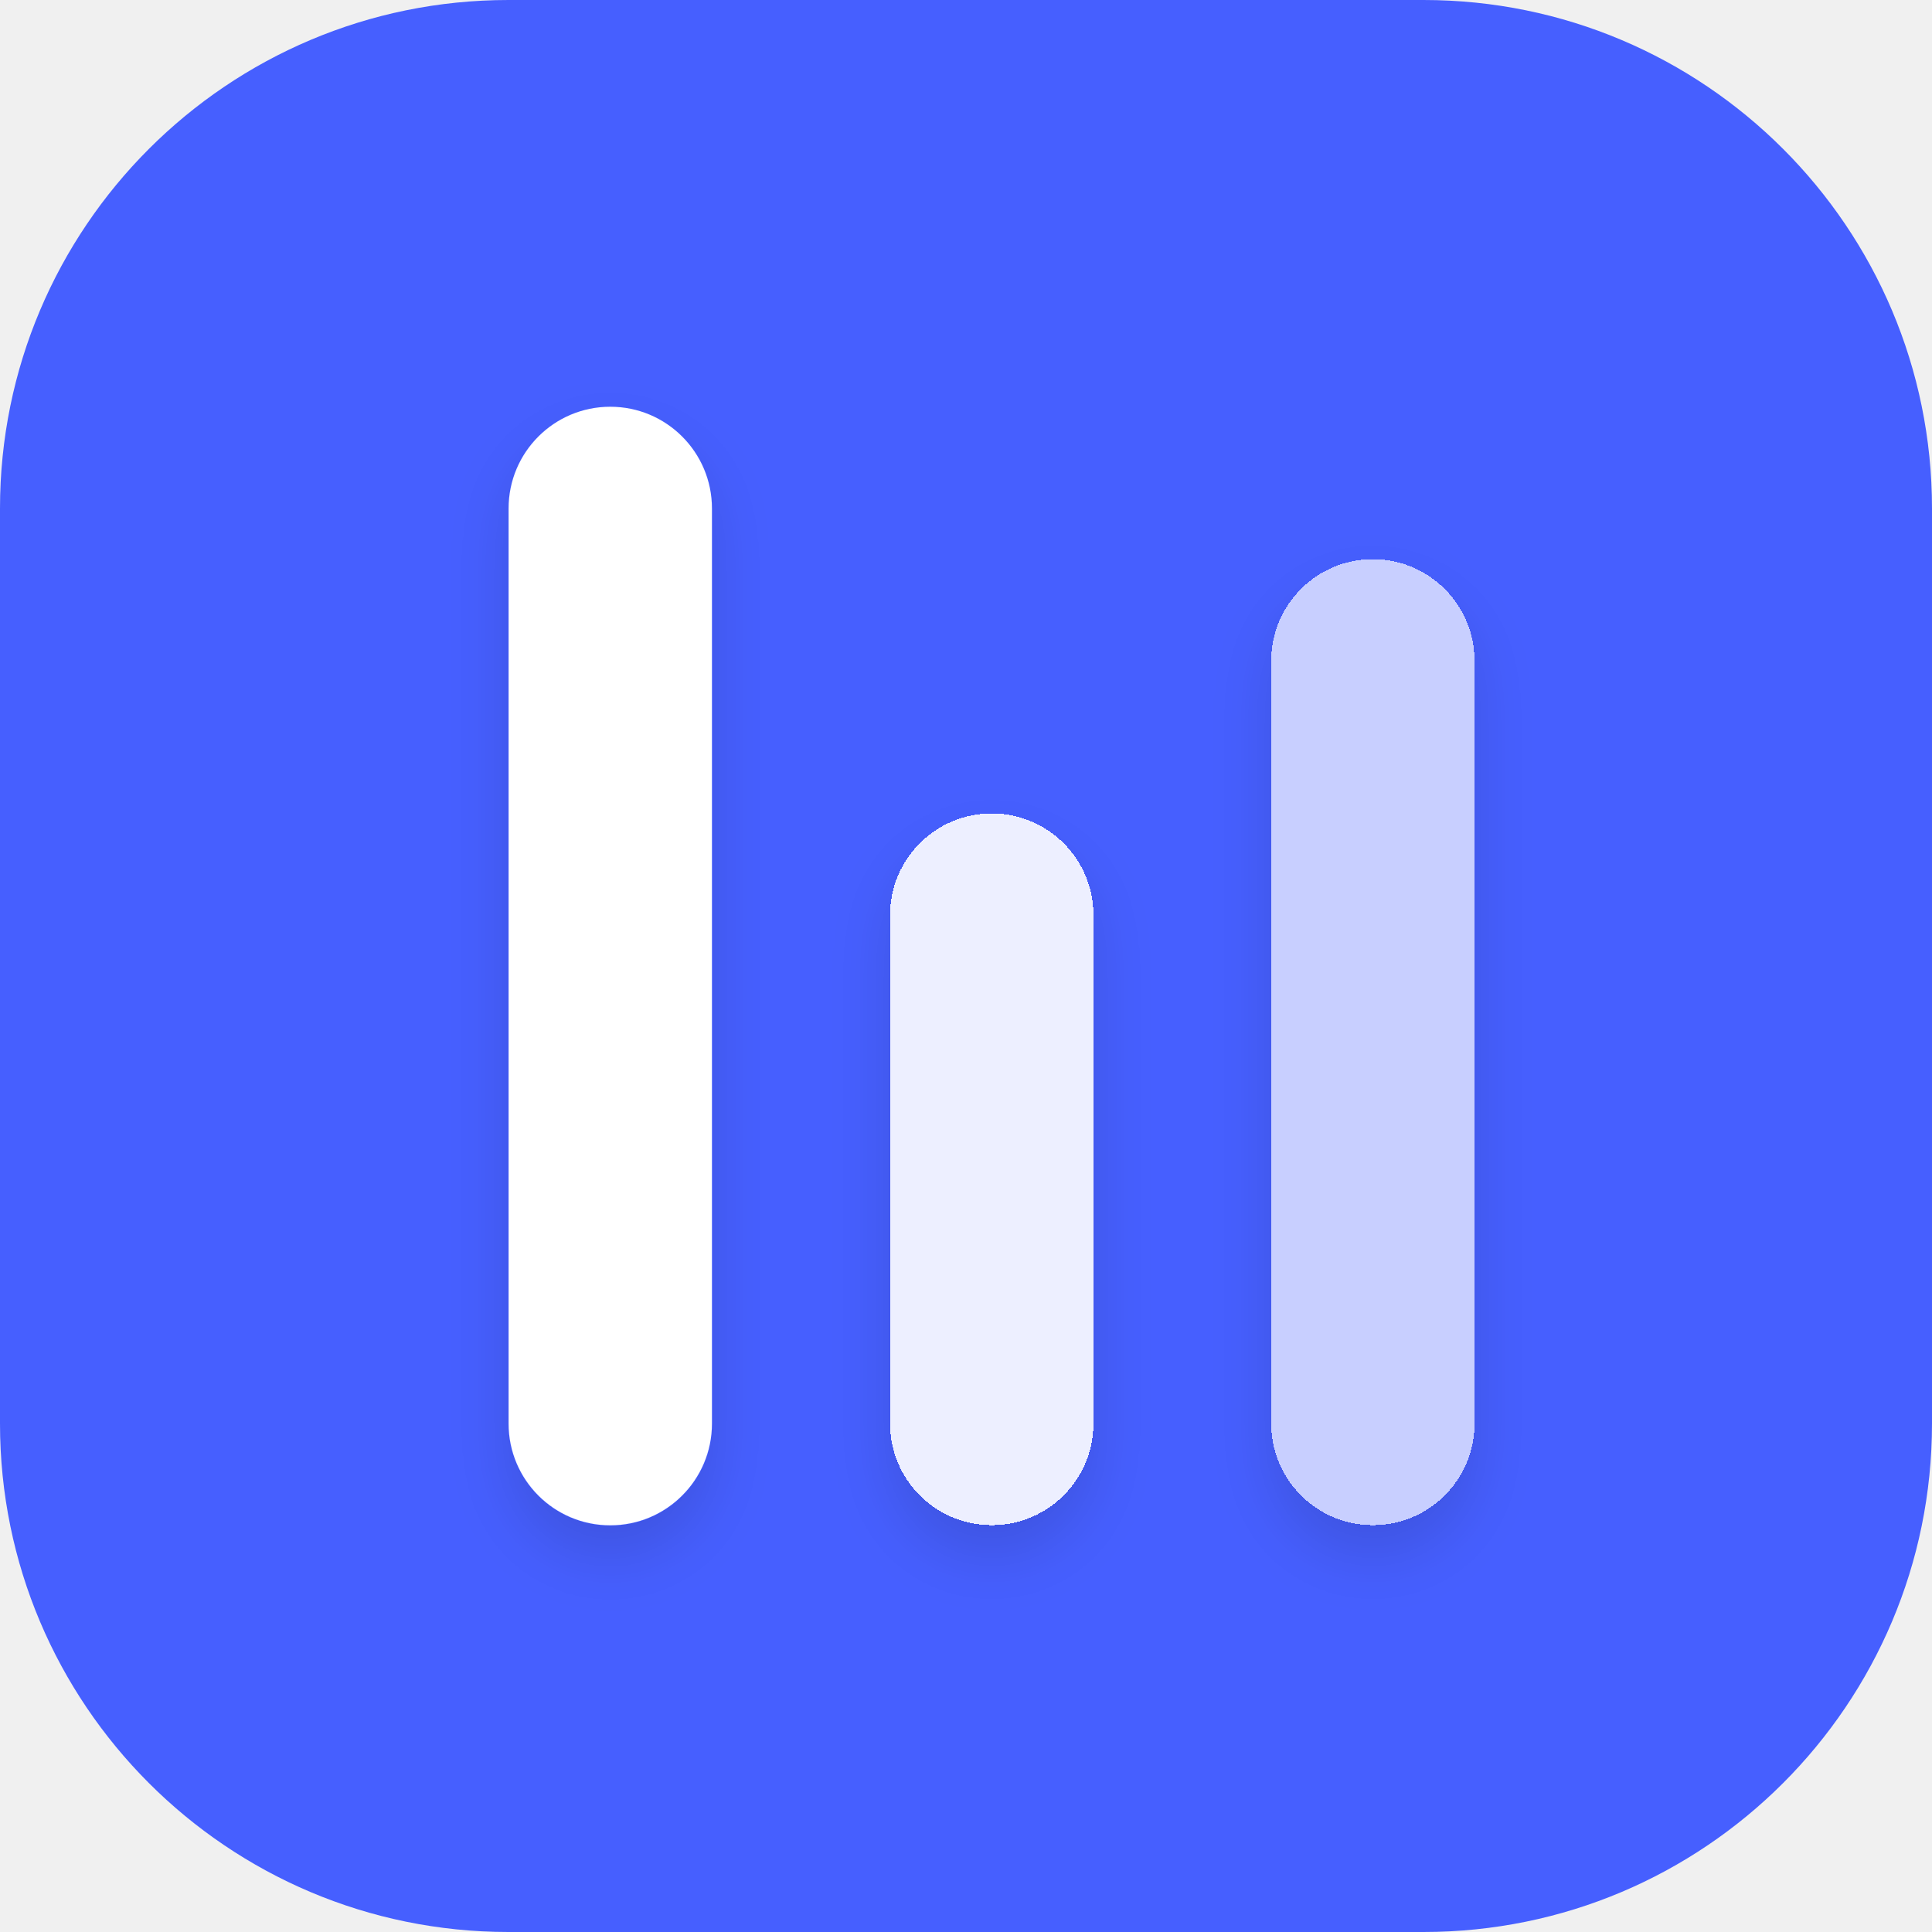
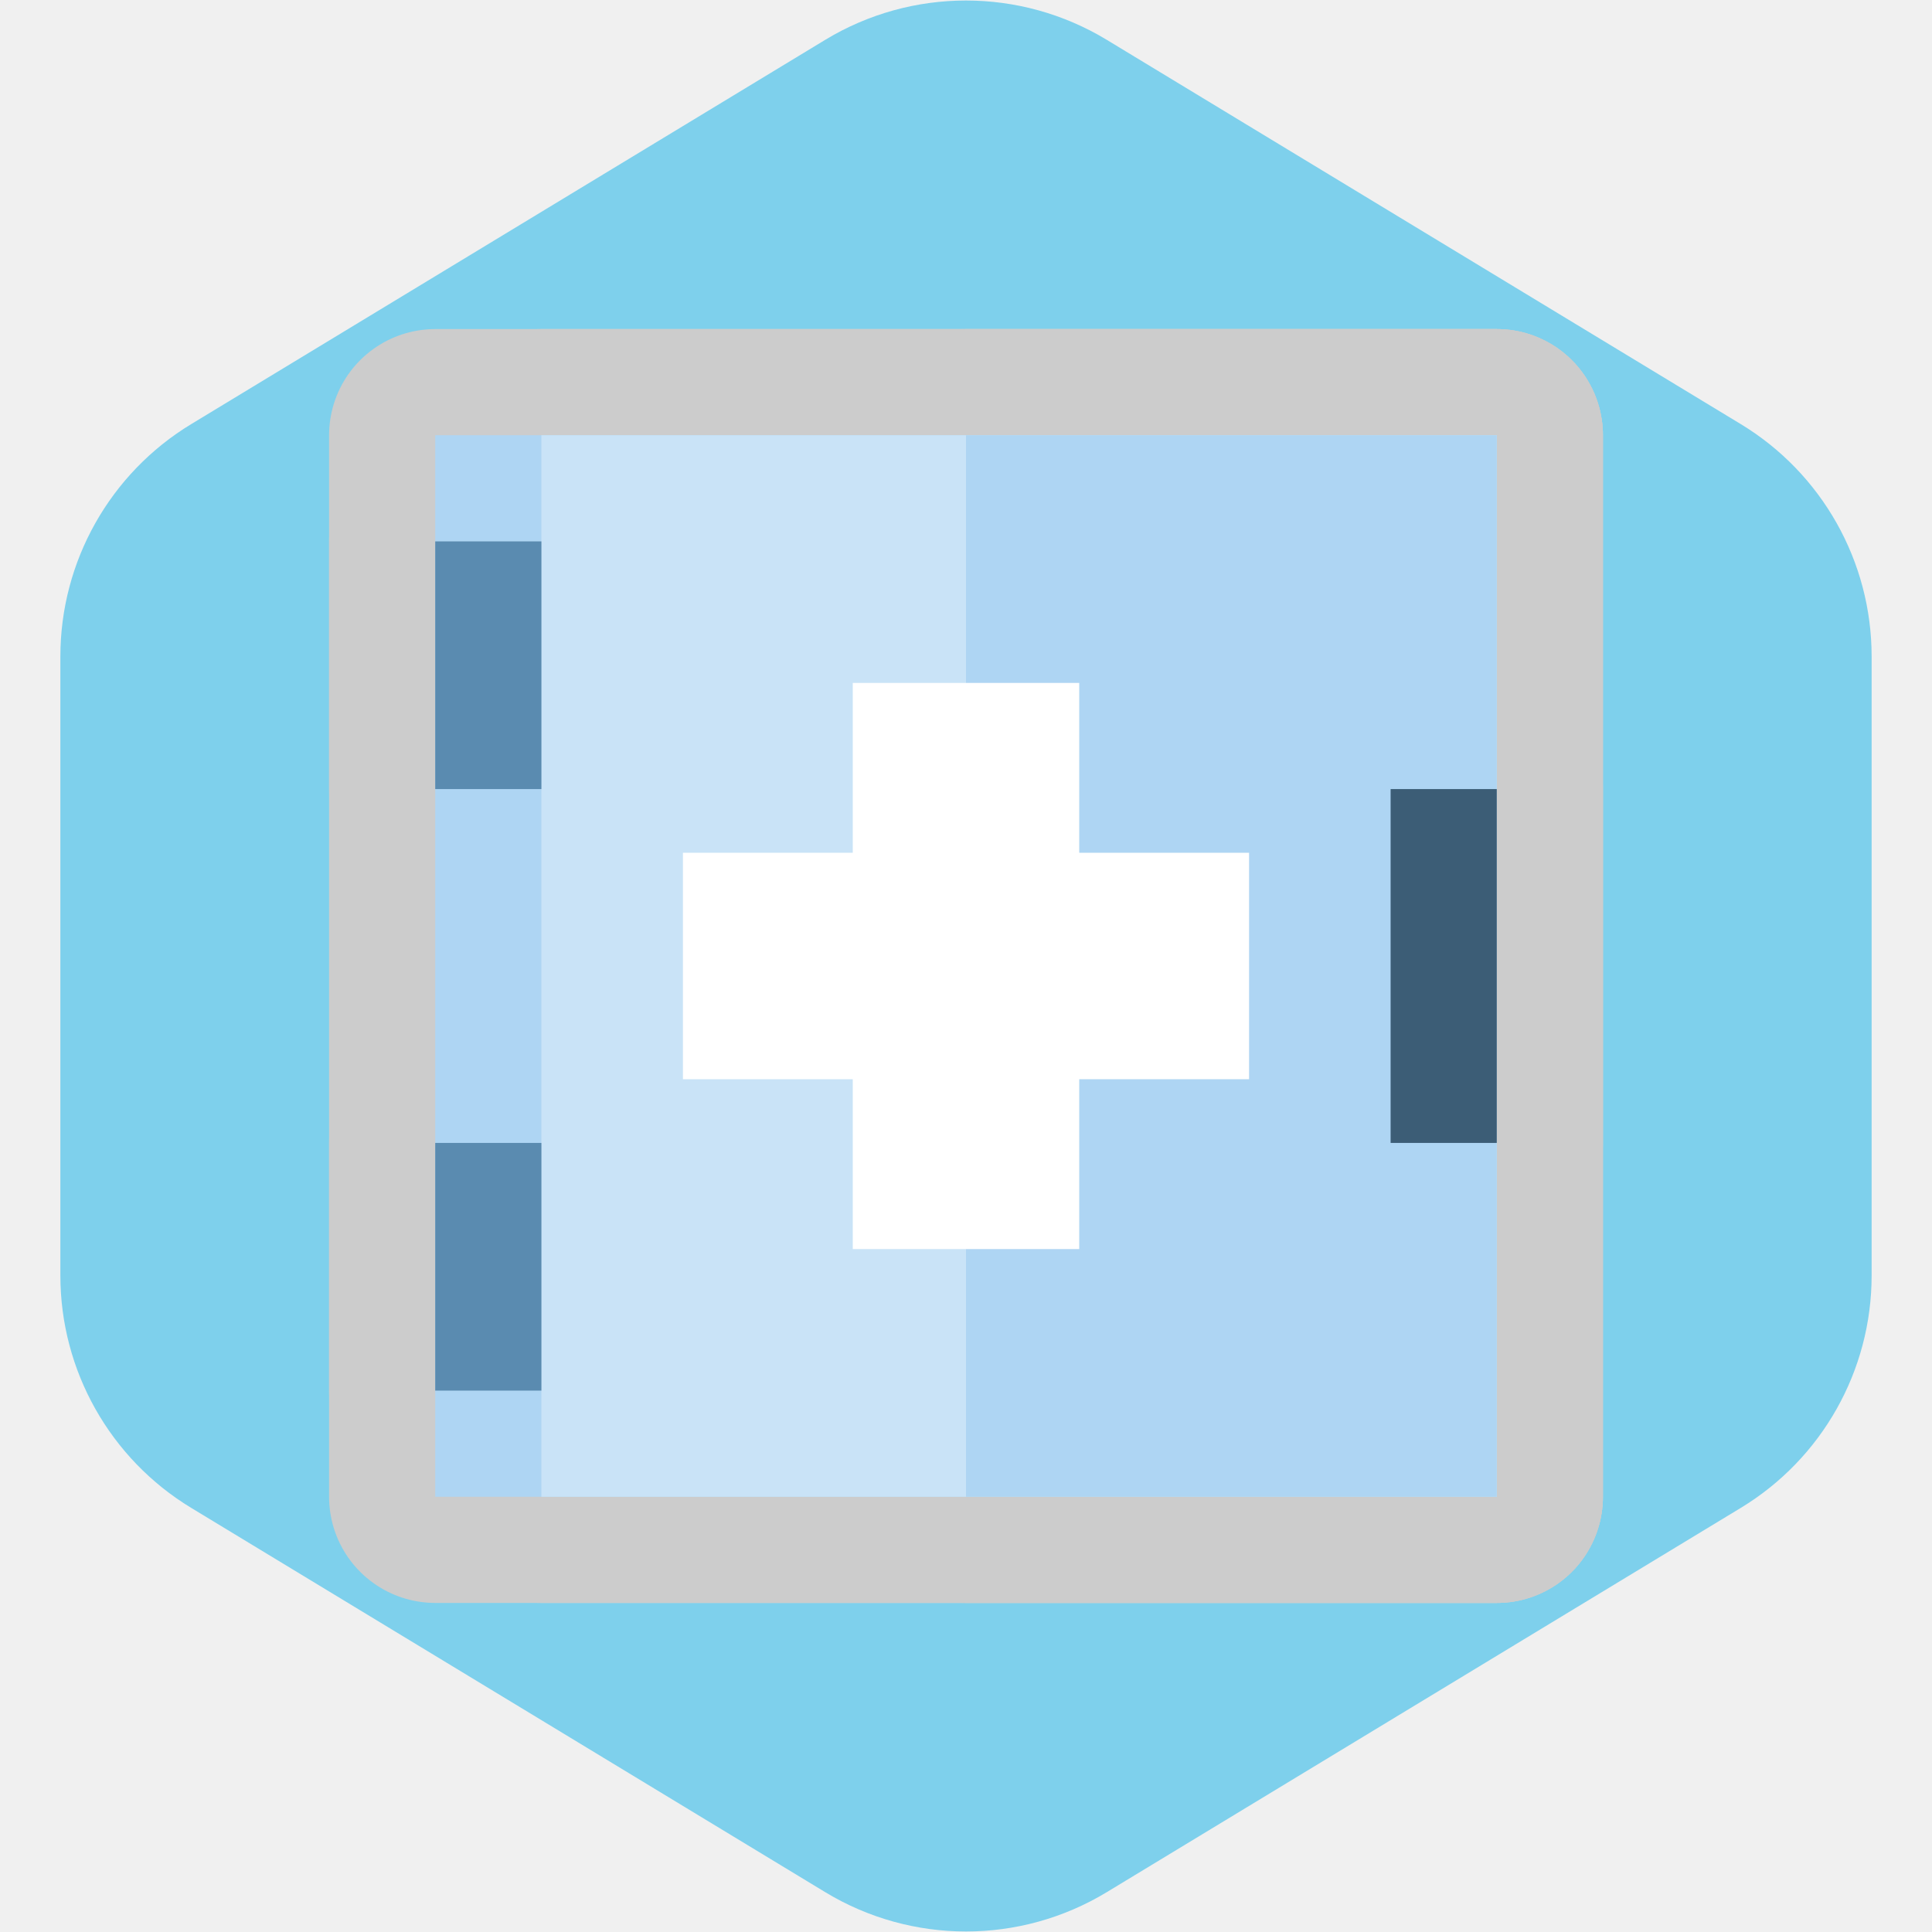
- <svg xmlns="http://www.w3.org/2000/svg" width="32" height="32" viewBox="0 0 32 32" fill="none">
-   <path d="M0 8.421C0 3.77 3.77 0 8.421 0H23.579C28.23 0 32 3.77 32 8.421V23.579C32 28.23 28.23 32 23.579 32H8.421C3.77 32 0 28.23 0 23.579V8.421Z" fill="#465FFF" />
-   <g filter="url(#filter0_d_1884_16361)">
-     <path d="M8.424 8.422C8.424 7.491 9.178 6.737 10.108 6.737C11.038 6.737 11.792 7.491 11.792 8.422V23.579C11.792 24.51 11.038 25.264 10.108 25.264C9.178 25.264 8.424 24.51 8.424 23.579V8.422Z" fill="white" />
+ <svg xmlns="http://www.w3.org/2000/svg" version="1.1" id="Layer_1" viewBox="-209.92 -209.92 931.84 931.84" xml:space="preserve" width="64px" height="64px" fill="#bf088e" stroke="#bf088e" stroke-width="0.005">
+   <g id="SVGRepo_bgCarrier" stroke-width="0" transform="translate(0,0), scale(1)">
+     <path transform="translate(-209.92, -209.92), scale(58.24)" fill="#7ed0ec" d="M9.166.33a2.25 2.25 0 00-2.332 0l-5.25 3.182A2.25 2.25 0 00.5 5.436v5.128a2.25 2.25 0 001.084 1.924l5.25 3.182a2.25 2.25 0 002.332 0l5.25-3.182a2.25 2.25 0 001.084-1.924V5.436a2.25 2.25 0 00-1.084-1.924L9.166.33z" strokewidth="0" />
  </g>
-   <g filter="url(#filter1_d_1884_16361)">
-     <path d="M14.742 15.157C14.742 14.227 15.496 13.473 16.426 13.473C17.357 13.473 18.111 14.227 18.111 15.157V23.578C18.111 24.508 17.357 25.262 16.426 25.262C15.496 25.262 14.742 24.508 14.742 23.578V15.157Z" fill="white" fill-opacity="0.9" shape-rendering="crispEdges" />
+   <g id="SVGRepo_tracerCarrier" stroke-linecap="round" stroke-linejoin="round" stroke="#CCCCCC" stroke-width="102.4">
+     <rect style="fill:#AED5F3;" width="512" height="512" />
+     <rect x="51.2" style="fill:#C9E3F7;" width="460.8" height="512" />
+     <g>
+       <rect y="51.2" style="fill:#5A8BB0;" width="51.2" height="119.467" />
+       <rect y="341.333" style="fill:#5A8BB0;" width="51.2" height="119.467" />
+     </g>
+     <rect x="256" style="fill:#AED5F3;" width="256" height="512" />
+     <rect x="460.8" y="170.667" style="fill:#3C5D76;" width="51.2" height="170.667" />
+     <polygon style="fill:#FFFFFF;" points="392.533,201.387 310.613,201.387 310.613,119.467 201.387,119.467 201.387,201.387 119.467,201.387 119.467,310.613 201.387,310.613 201.387,392.533 310.613,392.533 310.613,310.613 392.533,310.613 " />
  </g>
-   <g filter="url(#filter2_d_1884_16361)">
-     <path d="M21.055 10.946C21.055 10.016 21.809 9.262 22.739 9.262C23.669 9.262 24.423 10.016 24.423 10.946V23.578C24.423 24.508 23.669 25.262 22.739 25.262C21.809 25.262 21.055 24.508 21.055 23.578V10.946Z" fill="white" fill-opacity="0.7" shape-rendering="crispEdges" />
+   <g id="SVGRepo_iconCarrier">
+     <rect style="fill:#AED5F3;" width="512" height="512" />
+     <rect x="51.2" style="fill:#C9E3F7;" width="460.8" height="512" />
+     <g>
+       <rect y="51.2" style="fill:#5A8BB0;" width="51.2" height="119.467" />
+       <rect y="341.333" style="fill:#5A8BB0;" width="51.2" height="119.467" />
+     </g>
+     <rect x="256" style="fill:#AED5F3;" width="256" height="512" />
+     <rect x="460.8" y="170.667" style="fill:#3C5D76;" width="51.2" height="170.667" />
+     <polygon style="fill:#FFFFFF;" points="392.533,201.387 310.613,201.387 310.613,119.467 201.387,119.467 201.387,201.387 119.467,201.387 119.467,310.613 201.387,310.613 201.387,392.533 310.613,392.533 310.613,310.613 392.533,310.613 " />
  </g>
-   <defs>
-     <filter id="filter0_d_1884_16361" x="7.424" y="6.237" width="5.368" height="20.526" filterUnits="userSpaceOnUse" color-interpolation-filters="sRGB">
-       <feFlood flood-opacity="0" result="BackgroundImageFix" />
-       <feColorMatrix in="SourceAlpha" type="matrix" values="0 0 0 0 0 0 0 0 0 0 0 0 0 0 0 0 0 0 127 0" result="hardAlpha" />
-       <feOffset dy="0.5" />
-       <feGaussianBlur stdDeviation="0.5" />
-       <feComposite in2="hardAlpha" operator="out" />
-       <feColorMatrix type="matrix" values="0 0 0 0 0 0 0 0 0 0 0 0 0 0 0 0 0 0 0.12 0" />
-       <feBlend mode="normal" in2="BackgroundImageFix" result="effect1_dropShadow_1884_16361" />
-       <feBlend mode="normal" in="SourceGraphic" in2="effect1_dropShadow_1884_16361" result="shape" />
-     </filter>
-     <filter id="filter1_d_1884_16361" x="13.742" y="12.973" width="5.368" height="13.789" filterUnits="userSpaceOnUse" color-interpolation-filters="sRGB">
-       <feFlood flood-opacity="0" result="BackgroundImageFix" />
-       <feColorMatrix in="SourceAlpha" type="matrix" values="0 0 0 0 0 0 0 0 0 0 0 0 0 0 0 0 0 0 127 0" result="hardAlpha" />
-       <feOffset dy="0.5" />
-       <feGaussianBlur stdDeviation="0.5" />
-       <feComposite in2="hardAlpha" operator="out" />
-       <feColorMatrix type="matrix" values="0 0 0 0 0 0 0 0 0 0 0 0 0 0 0 0 0 0 0.12 0" />
-       <feBlend mode="normal" in2="BackgroundImageFix" result="effect1_dropShadow_1884_16361" />
-       <feBlend mode="normal" in="SourceGraphic" in2="effect1_dropShadow_1884_16361" result="shape" />
-     </filter>
-     <filter id="filter2_d_1884_16361" x="20.055" y="8.762" width="5.368" height="18" filterUnits="userSpaceOnUse" color-interpolation-filters="sRGB">
-       <feFlood flood-opacity="0" result="BackgroundImageFix" />
-       <feColorMatrix in="SourceAlpha" type="matrix" values="0 0 0 0 0 0 0 0 0 0 0 0 0 0 0 0 0 0 127 0" result="hardAlpha" />
-       <feOffset dy="0.5" />
-       <feGaussianBlur stdDeviation="0.5" />
-       <feComposite in2="hardAlpha" operator="out" />
-       <feColorMatrix type="matrix" values="0 0 0 0 0 0 0 0 0 0 0 0 0 0 0 0 0 0 0.12 0" />
-       <feBlend mode="normal" in2="BackgroundImageFix" result="effect1_dropShadow_1884_16361" />
-       <feBlend mode="normal" in="SourceGraphic" in2="effect1_dropShadow_1884_16361" result="shape" />
-     </filter>
-   </defs>
</svg>
